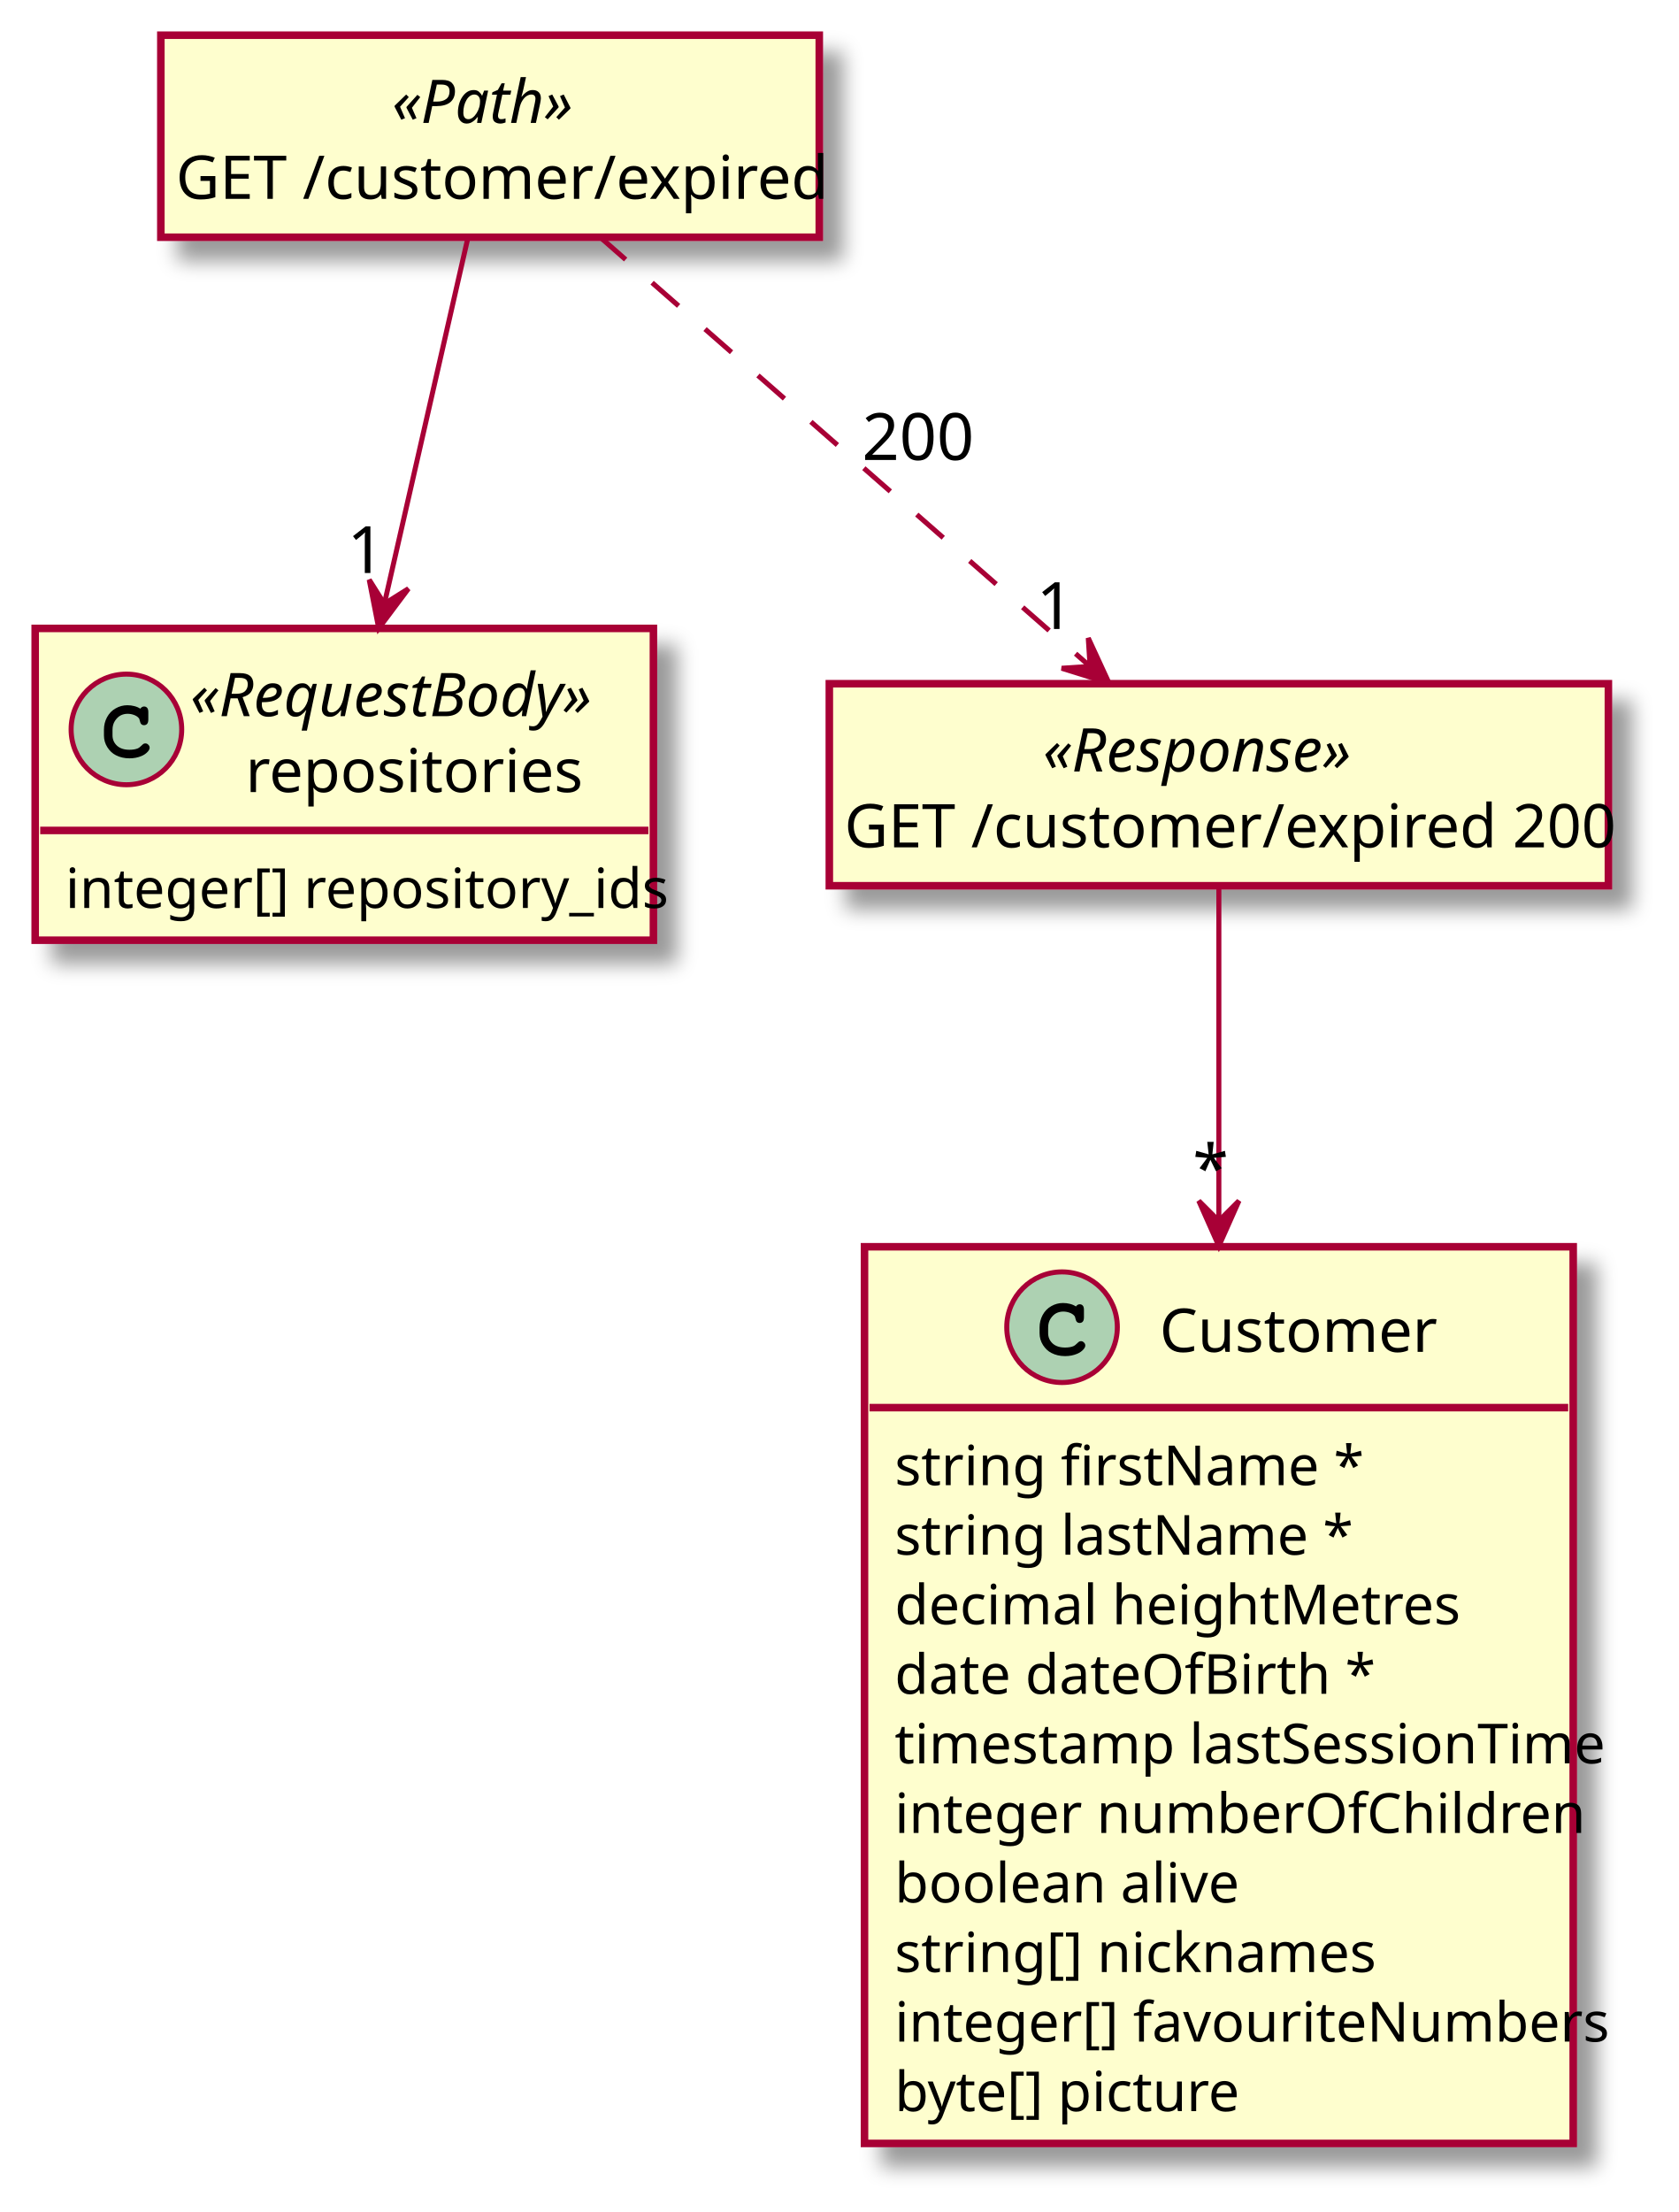
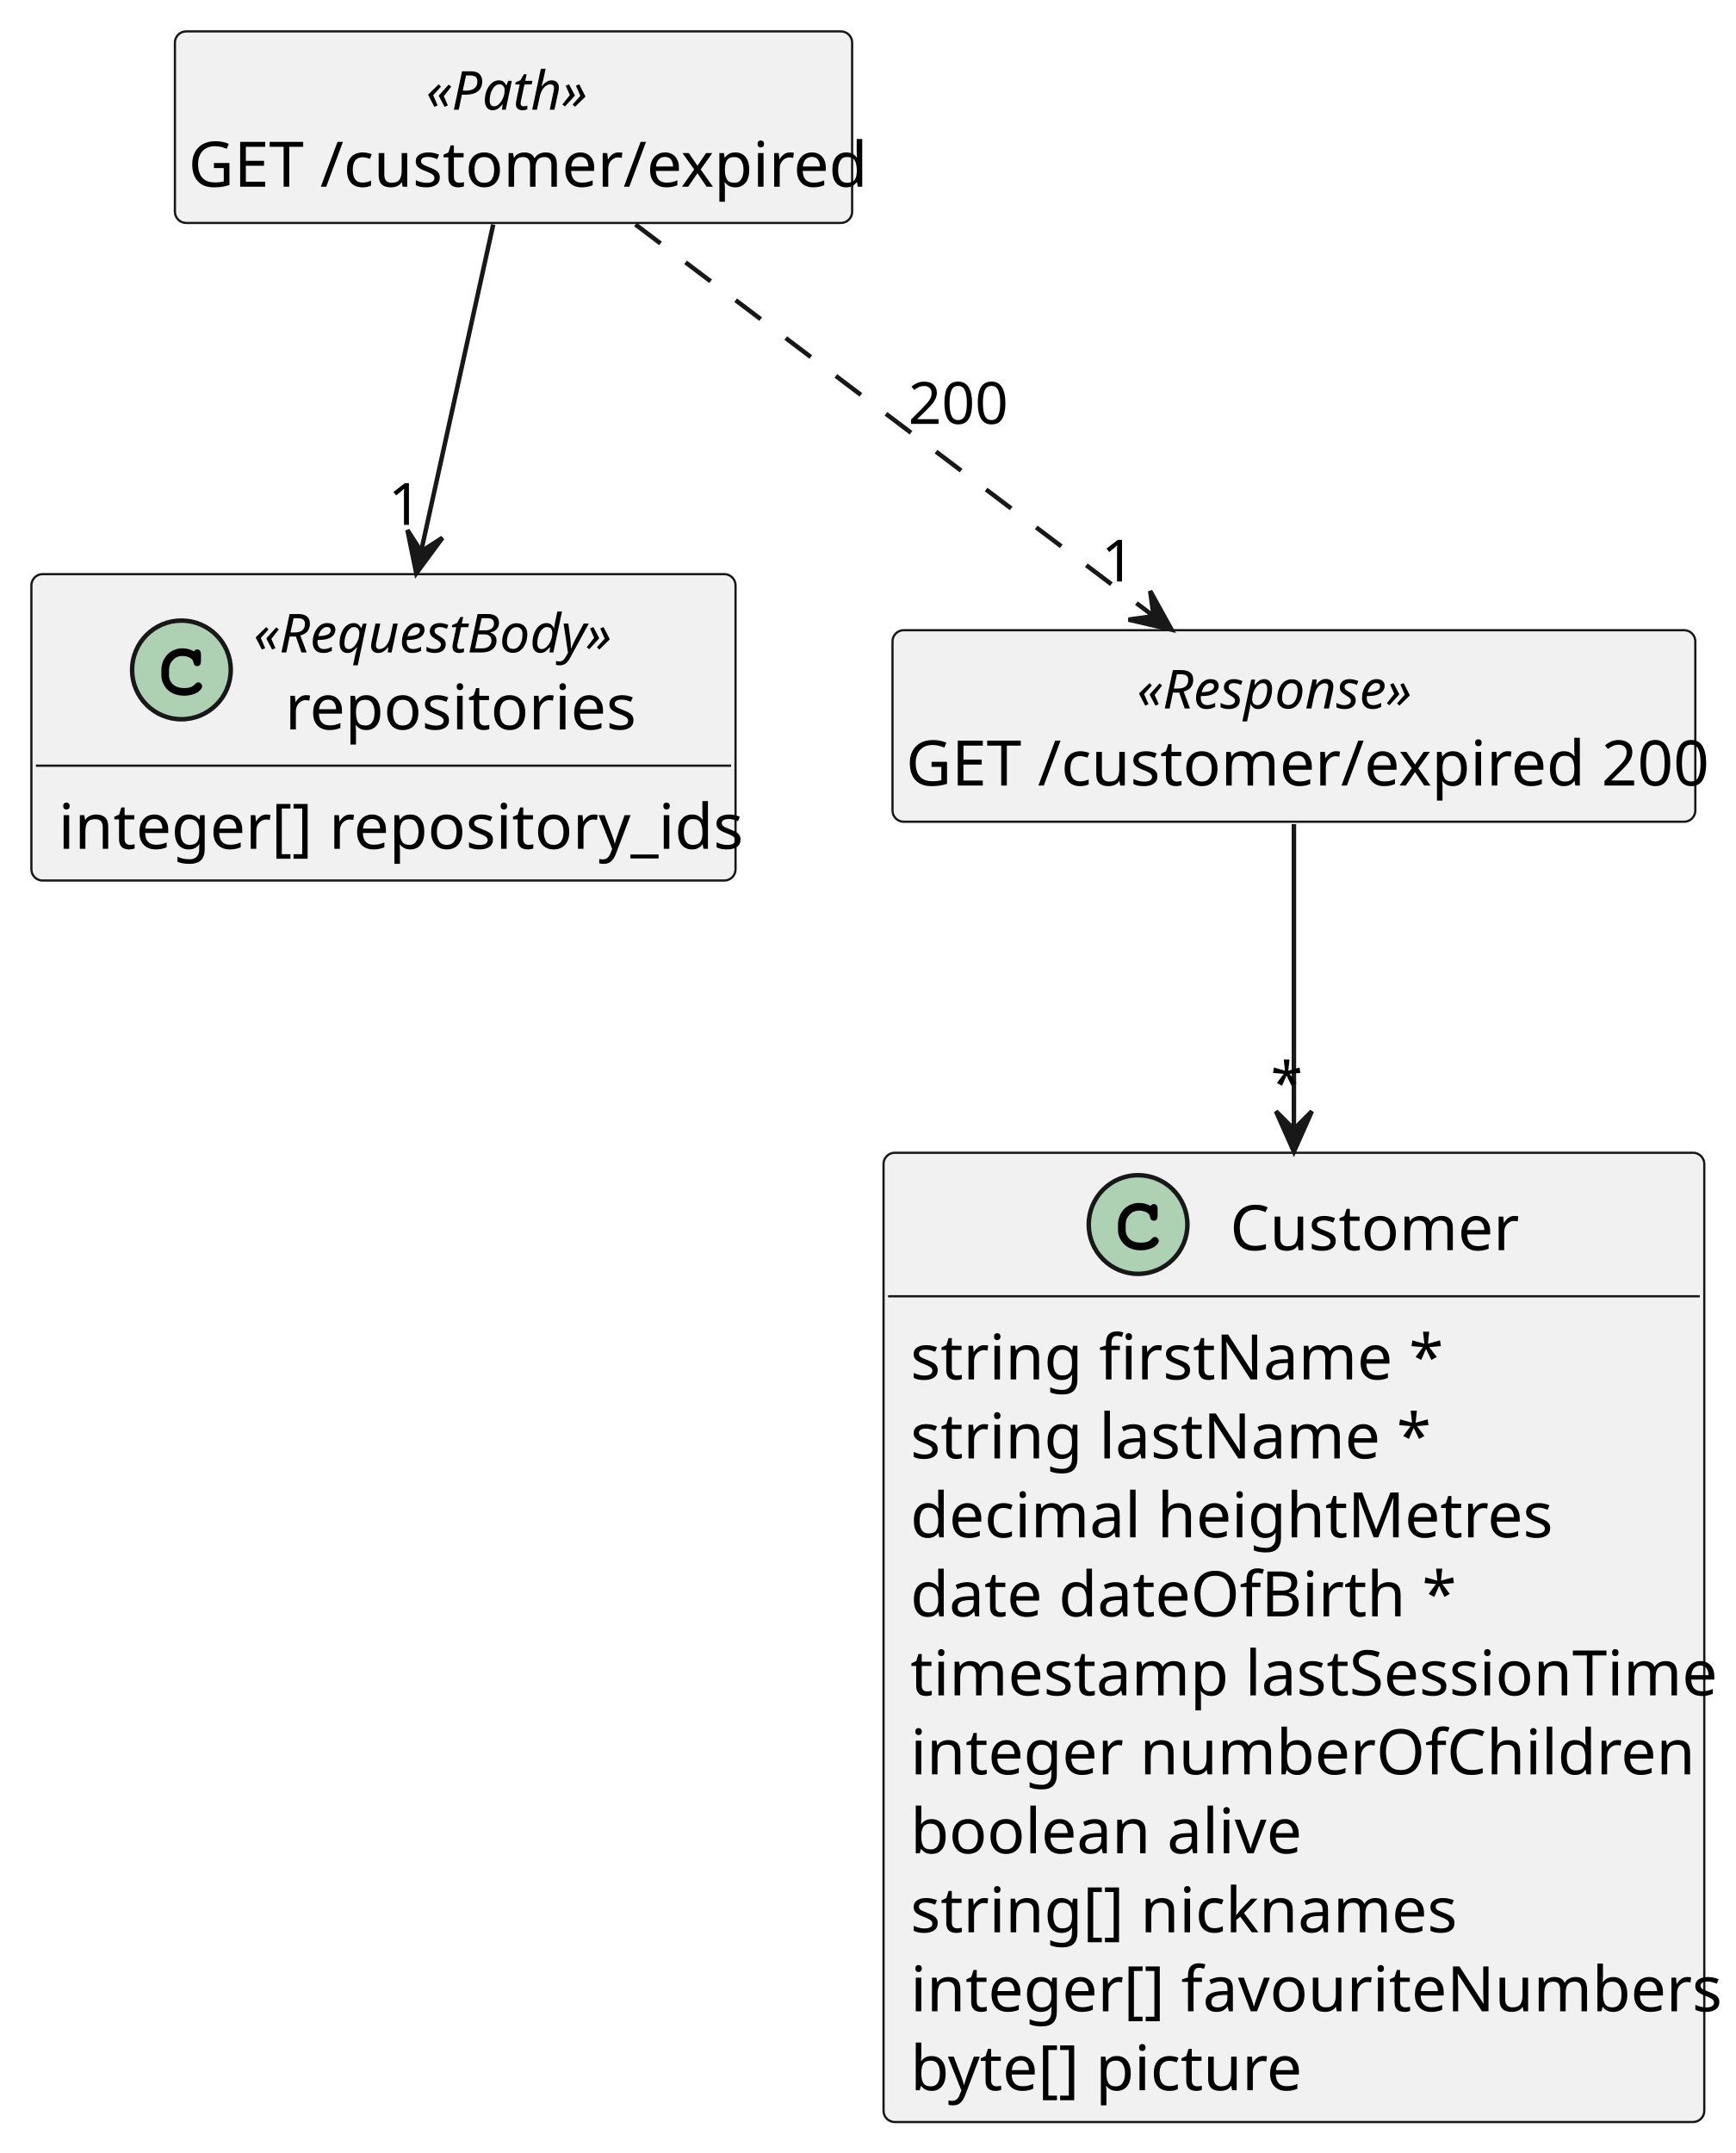
- <svg xmlns="http://www.w3.org/2000/svg" contentScriptType="application/ecmascript" contentStyleType="text/css" height="440px" preserveAspectRatio="none" style="width:334px;height:440px;background:#FFFFFF;" version="1.1" viewBox="0 0 334 440" width="334px" zoomAndPan="magnify">
-   <defs>
-     <filter height="300%" id="fcleqynesmdjg" width="300%" x="-1" y="-1">
-       <feGaussianBlur result="blurOut" stdDeviation="2.0" />
-       <feColorMatrix in="blurOut" result="blurOut2" type="matrix" values="0 0 0 0 0 0 0 0 0 0 0 0 0 0 0 0 0 0 .4 0" />
-       <feOffset dx="4.0" dy="4.0" in="blurOut2" result="blurOut3" />
-       <feBlend in="SourceGraphic" in2="blurOut3" mode="normal" />
-     </filter>
-   </defs>
+ <svg xmlns="http://www.w3.org/2000/svg" contentStyleType="text/css" height="480px" preserveAspectRatio="none" style="width:387px;height:480px;background:#FFFFFF;" version="1.1" viewBox="0 0 387 480" width="387px" zoomAndPan="magnify">
+   <defs />
  <g>
-     <rect codeLine="8" fill="#FEFECE" filter="url(#fcleqynesmdjg)" height="178.359" id="Customer" style="stroke:#A80036;stroke-width:1.5;" width="141" x="172" y="248" />
-     <ellipse cx="211.3" cy="264" fill="#ADD1B2" rx="11" ry="11" style="stroke:#A80036;stroke-width:1.0;" />
-     <path d="M214.066,259.875 Q214.222,259.656 214.409,259.547 Q214.597,259.438 214.816,259.438 Q215.191,259.438 215.425,259.703 Q215.659,259.953 215.659,260.562 L215.659,262.016 Q215.659,262.625 215.425,262.891 Q215.191,263.156 214.816,263.156 Q214.472,263.156 214.269,262.953 Q214.066,262.766 213.956,262.25 Q213.909,261.891 213.722,261.703 Q213.394,261.328 212.784,261.109 Q212.175,260.891 211.55,260.891 Q210.784,260.891 210.144,261.219 Q209.519,261.547 209.019,262.297 Q208.534,263.047 208.534,264.078 L208.534,265.172 Q208.534,266.406 209.425,267.234 Q210.316,268.047 211.909,268.047 Q212.847,268.047 213.503,267.797 Q213.894,267.641 214.316,267.203 Q214.581,266.938 214.722,266.859 Q214.878,266.781 215.081,266.781 Q215.409,266.781 215.659,267.047 Q215.925,267.297 215.925,267.641 Q215.925,267.984 215.581,268.391 Q215.081,268.969 214.284,269.297 Q213.206,269.75 211.909,269.75 Q210.394,269.75 209.191,269.125 Q208.206,268.625 207.519,267.562 Q206.831,266.484 206.831,265.203 L206.831,264.047 Q206.831,262.719 207.441,261.578 Q208.066,260.422 209.159,259.812 Q210.253,259.188 211.488,259.188 Q212.222,259.188 212.863,259.359 Q213.519,259.516 214.066,259.875 Z " fill="#000000" />
-     <text fill="#000000" font-family="sans-serif" font-size="12" lengthAdjust="spacing" textLength="55" x="230.7" y="268.91">Customer
-         </text>
-     <line style="stroke:#A80036;stroke-width:1.5;" x1="173" x2="312" y1="280" y2="280" />
-     <text fill="#000000" font-family="sans-serif" font-size="11" lengthAdjust="spacing" textLength="83" x="178" y="295.419">string firstName *
-         </text>
-     <text fill="#000000" font-family="sans-serif" font-size="11" lengthAdjust="spacing" textLength="81" x="178" y="309.255">string lastName *
-         </text>
-     <text fill="#000000" font-family="sans-serif" font-size="11" lengthAdjust="spacing" textLength="101" x="178" y="323.091">decimal heightMetres
-         </text>
-     <text fill="#000000" font-family="sans-serif" font-size="11" lengthAdjust="spacing" textLength="86" x="178" y="336.927">date dateOfBirth *
-         </text>
-     <text fill="#000000" font-family="sans-serif" font-size="11" lengthAdjust="spacing" textLength="129" x="178" y="350.763">timestamp lastSessionTime
-         </text>
-     <text fill="#000000" font-family="sans-serif" font-size="11" lengthAdjust="spacing" textLength="123" x="178" y="364.599">integer numberOfChildren
-         </text>
-     <text fill="#000000" font-family="sans-serif" font-size="11" lengthAdjust="spacing" textLength="63" x="178" y="378.435">boolean alive
-         </text>
-     <text fill="#000000" font-family="sans-serif" font-size="11" lengthAdjust="spacing" textLength="87" x="178" y="392.271">string[] nicknames
-         </text>
-     <text fill="#000000" font-family="sans-serif" font-size="11" lengthAdjust="spacing" textLength="128" x="178" y="406.106">integer[] favouriteNumbers
-         </text>
-     <text fill="#000000" font-family="sans-serif" font-size="11" lengthAdjust="spacing" textLength="63" x="178" y="419.942">byte[] picture
-         </text>
-     <rect codeLine="21" fill="#FEFECE" filter="url(#fcleqynesmdjg)" height="62.023" id="repositories" style="stroke:#A80036;stroke-width:1.5;" width="123" x="7" y="125" />
-     <ellipse cx="25.15" cy="145.094" fill="#ADD1B2" rx="11" ry="11" style="stroke:#A80036;stroke-width:1.0;" />
-     <path d="M27.916,140.969 Q28.072,140.75 28.259,140.641 Q28.447,140.531 28.666,140.531 Q29.041,140.531 29.275,140.797 Q29.509,141.047 29.509,141.656 L29.509,143.109 Q29.509,143.719 29.275,143.984 Q29.041,144.25 28.666,144.25 Q28.322,144.25 28.119,144.047 Q27.916,143.859 27.806,143.344 Q27.759,142.984 27.572,142.797 Q27.244,142.422 26.634,142.203 Q26.025,141.984 25.4,141.984 Q24.634,141.984 23.994,142.312 Q23.369,142.641 22.869,143.391 Q22.384,144.141 22.384,145.172 L22.384,146.266 Q22.384,147.5 23.275,148.328 Q24.166,149.141 25.759,149.141 Q26.697,149.141 27.353,148.891 Q27.744,148.734 28.166,148.297 Q28.431,148.031 28.572,147.953 Q28.728,147.875 28.931,147.875 Q29.259,147.875 29.509,148.141 Q29.775,148.391 29.775,148.734 Q29.775,149.078 29.431,149.484 Q28.931,150.062 28.134,150.391 Q27.056,150.844 25.759,150.844 Q24.244,150.844 23.041,150.219 Q22.056,149.719 21.369,148.656 Q20.681,147.578 20.681,146.297 L20.681,145.141 Q20.681,143.812 21.291,142.672 Q21.916,141.516 23.009,140.906 Q24.103,140.281 25.337,140.281 Q26.072,140.281 26.712,140.453 Q27.369,140.609 27.916,140.969 Z " fill="#000000" />
-     <text fill="#000000" font-family="sans-serif" font-size="12" font-style="italic" lengthAdjust="spacing" textLength="88" x="37.85" y="142.457">«RequestBody»
-         </text>
-     <text fill="#000000" font-family="sans-serif" font-size="12" lengthAdjust="spacing" textLength="66" x="48.85" y="157.551">repositories
-         </text>
-     <line style="stroke:#A80036;stroke-width:1.5;" x1="8" x2="129" y1="165.188" y2="165.188" />
-     <text fill="#000000" font-family="sans-serif" font-size="11" lengthAdjust="spacing" textLength="111" x="13" y="180.606">integer[] repository_ids
-         </text>
-     <rect codeLine="25" fill="#FEFECE" filter="url(#fcleqynesmdjg)" height="40.188" id="GET /customer/expired" style="stroke:#A80036;stroke-width:1.5;" width="131" x="32" y="7" />
-     <text fill="#000000" font-family="sans-serif" font-size="12" font-style="italic" lengthAdjust="spacing" textLength="39" x="78" y="24.457">«Path»
-         </text>
-     <text fill="#000000" font-family="sans-serif" font-size="12" lengthAdjust="spacing" textLength="125" x="35" y="39.551">GET /customer/expired
-         </text>
-     <rect codeLine="28" fill="#FEFECE" filter="url(#fcleqynesmdjg)" height="40.188" id="GET /customer/expired 200" style="stroke:#A80036;stroke-width:1.5;" width="155" x="165" y="136" />
-     <text fill="#000000" font-family="sans-serif" font-size="12" font-style="italic" lengthAdjust="spacing" textLength="70" x="207.5" y="153.457">«Response»
-         </text>
-     <text fill="#000000" font-family="sans-serif" font-size="12" lengthAdjust="spacing" textLength="149" x="168" y="168.551">GET /customer/expired 200
-         </text>
-     <path codeLine="31" d="M242.5,176.16 C242.5,192.56 242.5,217.48 242.5,242.79 " fill="none" id="GET /customer/expired 200-to-Customer" style="stroke:#A80036;stroke-width:1.0;" />
-     <polygon fill="#A80036" points="242.5,247.86,246.5,238.86,242.5,242.86,238.5,238.86,242.5,247.86" style="stroke:#A80036;stroke-width:1.0;" />
-     <text fill="#000000" font-family="sans-serif" font-size="13" lengthAdjust="spacing" textLength="5" x="237.285" y="237.007">*
-         </text>
-     <path codeLine="33" d="M119.21,47.01 C145.26,69.83 188.9,108.06 216.67,132.37 " fill="none" id="GET /customer/expired-to-GET /customer/expired 200" style="stroke:#A80036;stroke-width:1.0;stroke-dasharray:7.0,7.0;" />
-     <polygon fill="#A80036" points="220.64,135.86,216.518,126.915,216.883,132.56,211.238,132.926,220.64,135.86" style="stroke:#A80036;stroke-width:1.0;" />
-     <text fill="#000000" font-family="sans-serif" font-size="13" lengthAdjust="spacing" textLength="21" x="171.5" y="91.495">200
-         </text>
-     <text fill="#000000" font-family="sans-serif" font-size="13" lengthAdjust="spacing" textLength="7" x="206.19" y="125.113">1
-         </text>
-     <path codeLine="35" d="M93.16,47.01 C88.76,66.26 81.86,96.48 76.48,120.06 " fill="none" id="GET /customer/expired-to-repositories" style="stroke:#A80036;stroke-width:1.0;" />
-     <polygon fill="#A80036" points="75.35,124.98,81.256,117.099,76.465,120.106,73.457,115.315,75.35,124.98" style="stroke:#A80036;stroke-width:1.0;" />
-     <text fill="#000000" font-family="sans-serif" font-size="13" lengthAdjust="spacing" textLength="7" x="69.083" y="113.975">1
-         </text>
+     <g id="elem_Customer">
+       <rect codeLine="8" fill="#F1F1F1" height="216.094" id="Customer" rx="2.5" ry="2.5" style="stroke:#181818;stroke-width:0.5;" width="183" x="197" y="257" />
+       <ellipse cx="253.75" cy="273" fill="#ADD1B2" rx="11" ry="11" style="stroke:#181818;stroke-width:1.0;" />
+       <path d="M256.516,268.875 Q256.672,268.656 256.859,268.547 Q257.047,268.438 257.266,268.438 Q257.641,268.438 257.875,268.703 Q258.109,268.953 258.109,269.562 L258.109,271.016 Q258.109,271.625 257.875,271.891 Q257.641,272.156 257.266,272.156 Q256.922,272.156 256.719,271.953 Q256.516,271.766 256.406,271.25 Q256.359,270.891 256.172,270.703 Q255.844,270.328 255.234,270.109 Q254.625,269.891 254,269.891 Q253.234,269.891 252.594,270.219 Q251.969,270.547 251.469,271.297 Q250.984,272.047 250.984,273.078 L250.984,274.172 Q250.984,275.406 251.875,276.234 Q252.766,277.047 254.359,277.047 Q255.297,277.047 255.953,276.797 Q256.344,276.641 256.766,276.203 Q257.031,275.938 257.172,275.859 Q257.328,275.781 257.531,275.781 Q257.859,275.781 258.109,276.047 Q258.375,276.297 258.375,276.641 Q258.375,276.984 258.031,277.391 Q257.531,277.969 256.734,278.297 Q255.656,278.75 254.359,278.75 Q252.844,278.75 251.641,278.125 Q250.656,277.625 249.969,276.562 Q249.281,275.484 249.281,274.203 L249.281,273.047 Q249.281,271.719 249.891,270.578 Q250.516,269.422 251.609,268.812 Q252.703,268.188 253.938,268.188 Q254.672,268.188 255.312,268.359 Q255.969,268.516 256.516,268.875 Z " fill="#000000" />
+       <text fill="#000000" font-family="sans-serif" font-size="14" lengthAdjust="spacing" textLength="61" x="274.25" y="278.728">Customer
+             </text>
+       <line style="stroke:#181818;stroke-width:0.5;" x1="198" x2="379" y1="289" y2="289" />
+       <text fill="#000000" font-family="sans-serif" font-size="14" lengthAdjust="spacing" textLength="107" x="203" y="307.533">string firstName *
+             </text>
+       <text fill="#000000" font-family="sans-serif" font-size="14" lengthAdjust="spacing" textLength="106" x="203" y="325.143">string lastName *
+             </text>
+       <text fill="#000000" font-family="sans-serif" font-size="14" lengthAdjust="spacing" textLength="134" x="203" y="342.752">decimal heightMetres
+             </text>
+       <text fill="#000000" font-family="sans-serif" font-size="14" lengthAdjust="spacing" textLength="113" x="203" y="360.361">date dateOfBirth *
+             </text>
+       <text fill="#000000" font-family="sans-serif" font-size="14" lengthAdjust="spacing" textLength="171" x="203" y="377.971">timestamp lastSessionTime
+             </text>
+       <text fill="#000000" font-family="sans-serif" font-size="14" lengthAdjust="spacing" textLength="164" x="203" y="395.58">integer numberOfChildren
+             </text>
+       <text fill="#000000" font-family="sans-serif" font-size="14" lengthAdjust="spacing" textLength="84" x="203" y="413.19">boolean alive
+             </text>
+       <text fill="#000000" font-family="sans-serif" font-size="14" lengthAdjust="spacing" textLength="114" x="203" y="430.799">string[] nicknames
+             </text>
+       <text fill="#000000" font-family="sans-serif" font-size="14" lengthAdjust="spacing" textLength="167" x="203" y="448.408">integer[] favouriteNumbers
+             </text>
+       <text fill="#000000" font-family="sans-serif" font-size="14" lengthAdjust="spacing" textLength="82" x="203" y="466.018">byte[] picture
+             </text>
+     </g>
+     <g id="elem_repositories">
+       <rect codeLine="21" fill="#F1F1F1" height="68.312" id="repositories" rx="2.5" ry="2.5" style="stroke:#181818;stroke-width:0.5;" width="157" x="7" y="128" />
+       <ellipse cx="40.45" cy="149.352" fill="#ADD1B2" rx="11" ry="11" style="stroke:#181818;stroke-width:1.0;" />
+       <path d="M43.216,145.227 Q43.372,145.008 43.559,144.898 Q43.747,144.789 43.966,144.789 Q44.341,144.789 44.575,145.055 Q44.809,145.305 44.809,145.914 L44.809,147.367 Q44.809,147.977 44.575,148.242 Q44.341,148.508 43.966,148.508 Q43.622,148.508 43.419,148.305 Q43.216,148.117 43.106,147.602 Q43.059,147.242 42.872,147.055 Q42.544,146.68 41.934,146.461 Q41.325,146.242 40.7,146.242 Q39.934,146.242 39.294,146.57 Q38.669,146.898 38.169,147.648 Q37.684,148.398 37.684,149.43 L37.684,150.523 Q37.684,151.758 38.575,152.586 Q39.466,153.398 41.059,153.398 Q41.997,153.398 42.653,153.148 Q43.044,152.992 43.466,152.555 Q43.731,152.289 43.872,152.211 Q44.028,152.133 44.231,152.133 Q44.559,152.133 44.809,152.398 Q45.075,152.648 45.075,152.992 Q45.075,153.336 44.731,153.742 Q44.231,154.32 43.434,154.648 Q42.356,155.102 41.059,155.102 Q39.544,155.102 38.341,154.477 Q37.356,153.977 36.669,152.914 Q35.981,151.836 35.981,150.555 L35.981,149.398 Q35.981,148.07 36.591,146.93 Q37.216,145.773 38.309,145.164 Q39.403,144.539 40.638,144.539 Q41.372,144.539 42.013,144.711 Q42.669,144.867 43.216,145.227 Z " fill="#000000" />
+       <text fill="#000000" font-family="sans-serif" font-size="12" font-style="italic" lengthAdjust="spacing" textLength="88" x="56.55" y="145.457">«RequestBody»
+             </text>
+       <text fill="#000000" font-family="sans-serif" font-size="14" lengthAdjust="spacing" textLength="74" x="63.55" y="162.627">repositories
+             </text>
+       <line style="stroke:#181818;stroke-width:0.5;" x1="8" x2="163" y1="170.703" y2="170.703" />
+       <text fill="#000000" font-family="sans-serif" font-size="14" lengthAdjust="spacing" textLength="145" x="13" y="189.236">integer[] repository_ids
+             </text>
+     </g>
+     <g id="elem_GET /customer/expired">
+       <rect codeLine="25" fill="#F1F1F1" height="42.703" id="GET /customer/expired" rx="2.5" ry="2.5" style="stroke:#181818;stroke-width:0.5;" width="151" x="39" y="7" />
+       <text fill="#000000" font-family="sans-serif" font-size="12" font-style="italic" lengthAdjust="spacing" textLength="39" x="95" y="24.457">«Path»
+             </text>
+       <text fill="#000000" font-family="sans-serif" font-size="14" lengthAdjust="spacing" textLength="145" x="42" y="41.627">GET /customer/expired
+             </text>
+     </g>
+     <g id="elem_GET /customer/expired 200">
+       <rect codeLine="28" fill="#F1F1F1" height="42.703" id="GET /customer/expired 200" rx="2.5" ry="2.5" style="stroke:#181818;stroke-width:0.5;" width="179" x="199" y="140.5" />
+       <text fill="#000000" font-family="sans-serif" font-size="12" font-style="italic" lengthAdjust="spacing" textLength="70" x="253.5" y="157.957">«Response»
+             </text>
+       <text fill="#000000" font-family="sans-serif" font-size="14" lengthAdjust="spacing" textLength="173" x="202" y="175.127">GET /customer/expired 200
+             </text>
+     </g>
+     <g id="link_GET /customer/expired 200_Customer">
+       <path codeLine="31" d="M288.5,183.75 C288.5,200.49 288.5,225.47 288.5,251.53 " fill="none" id="GET /customer/expired 200-to-Customer" style="stroke:#181818;stroke-width:1.0;" />
+       <polygon fill="#181818" points="288.5,256.76,292.5,247.76,288.5,251.76,284.5,247.76,288.5,256.76" style="stroke:#181818;stroke-width:1.0;" />
+       <text fill="#000000" font-family="sans-serif" font-size="13" lengthAdjust="spacing" textLength="5" x="283.324" y="246.091">*
+             </text>
+     </g>
+     <g id="link_GET /customer/expired_GET /customer/expired 200">
+       <path codeLine="33" d="M141.69,50.05 C172.88,73.62 223.95,112.22 256.89,137.11 " fill="none" id="GET /customer/expired-to-GET /customer/expired 200" style="stroke:#181818;stroke-width:1.0;stroke-dasharray:7.0,7.0;" />
+       <polygon fill="#181818" points="261.22,140.38,256.454,131.761,257.232,137.364,251.629,138.142,261.22,140.38" style="stroke:#181818;stroke-width:1.0;" />
+       <text fill="#000000" font-family="sans-serif" font-size="13" lengthAdjust="spacing" textLength="21" x="202.5" y="94.495">200
+             </text>
+       <text fill="#000000" font-family="sans-serif" font-size="13" lengthAdjust="spacing" textLength="7" x="245.563" y="129.636">1
+             </text>
+     </g>
+     <g id="link_GET /customer/expired_repositories">
+       <path codeLine="35" d="M109.97,50.05 C105.69,69.47 99.15,99.09 93.91,122.84 " fill="none" id="GET /customer/expired-to-repositories" style="stroke:#181818;stroke-width:1.0;" />
+       <polygon fill="#181818" points="92.82,127.82,98.66,119.889,93.894,122.937,90.847,118.171,92.82,127.82" style="stroke:#181818;stroke-width:1.0;" />
+       <text fill="#000000" font-family="sans-serif" font-size="13" lengthAdjust="spacing" textLength="7" x="86.572" y="117.015">1
+             </text>
+     </g>
  </g>
</svg>
